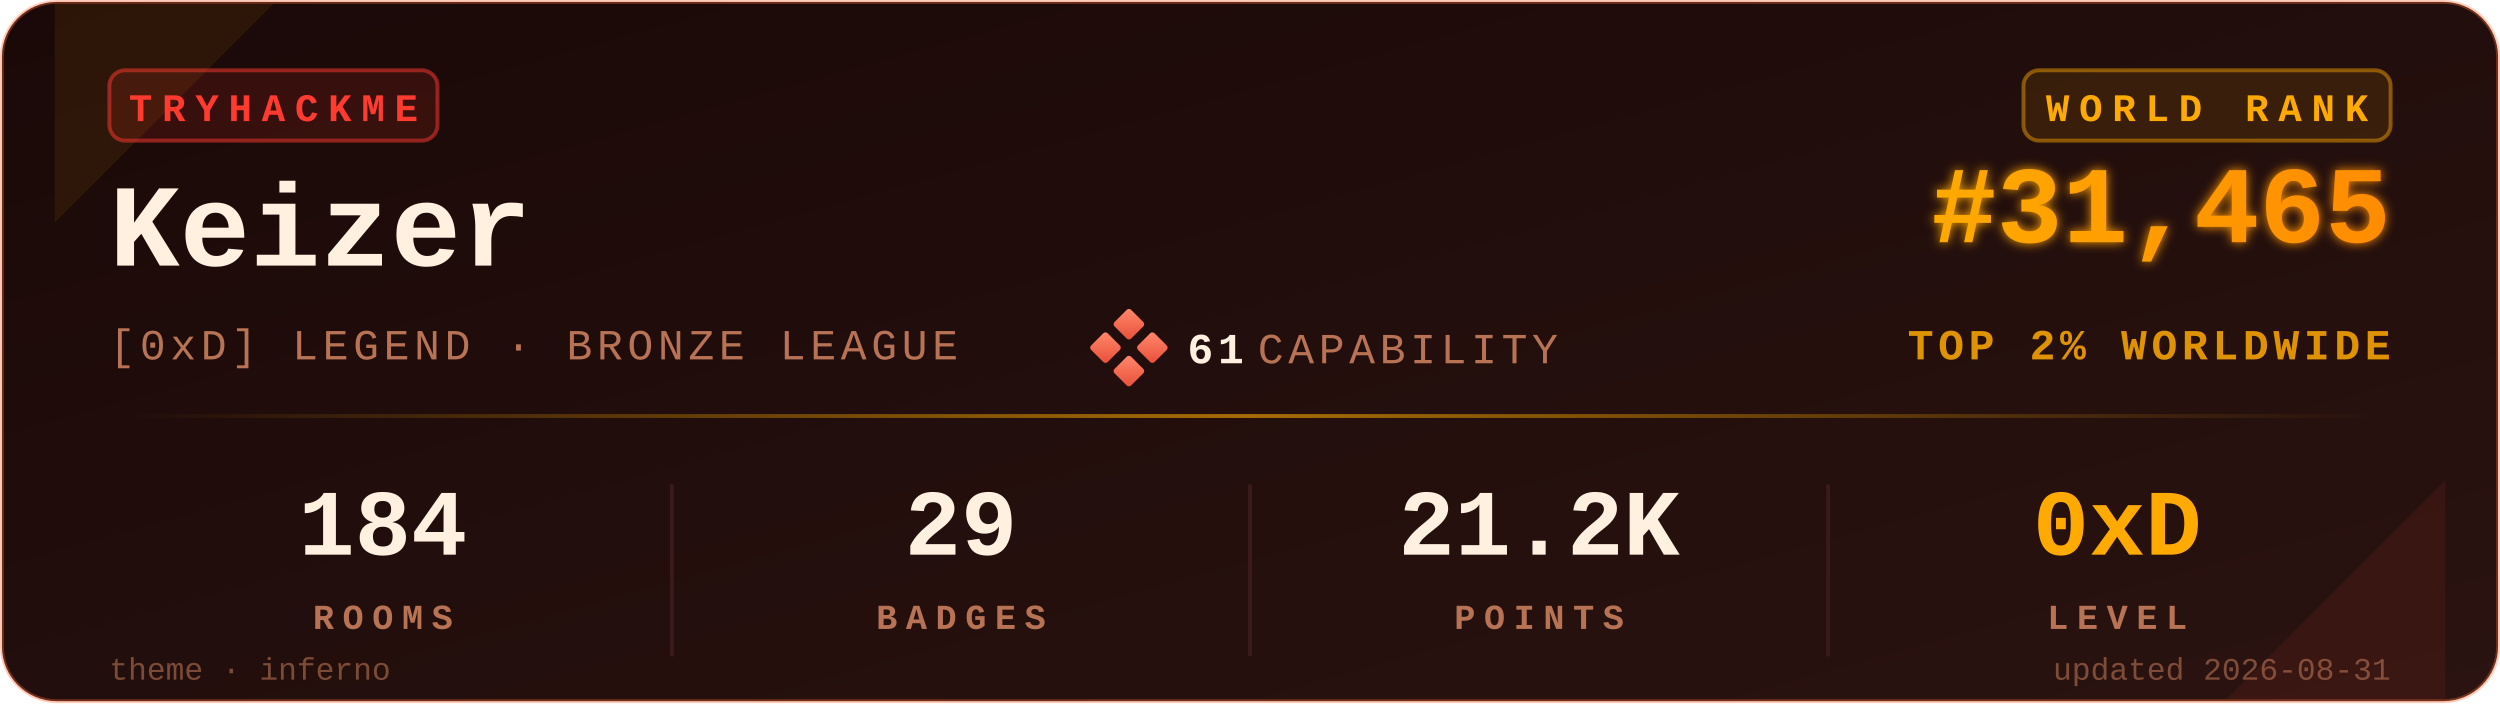
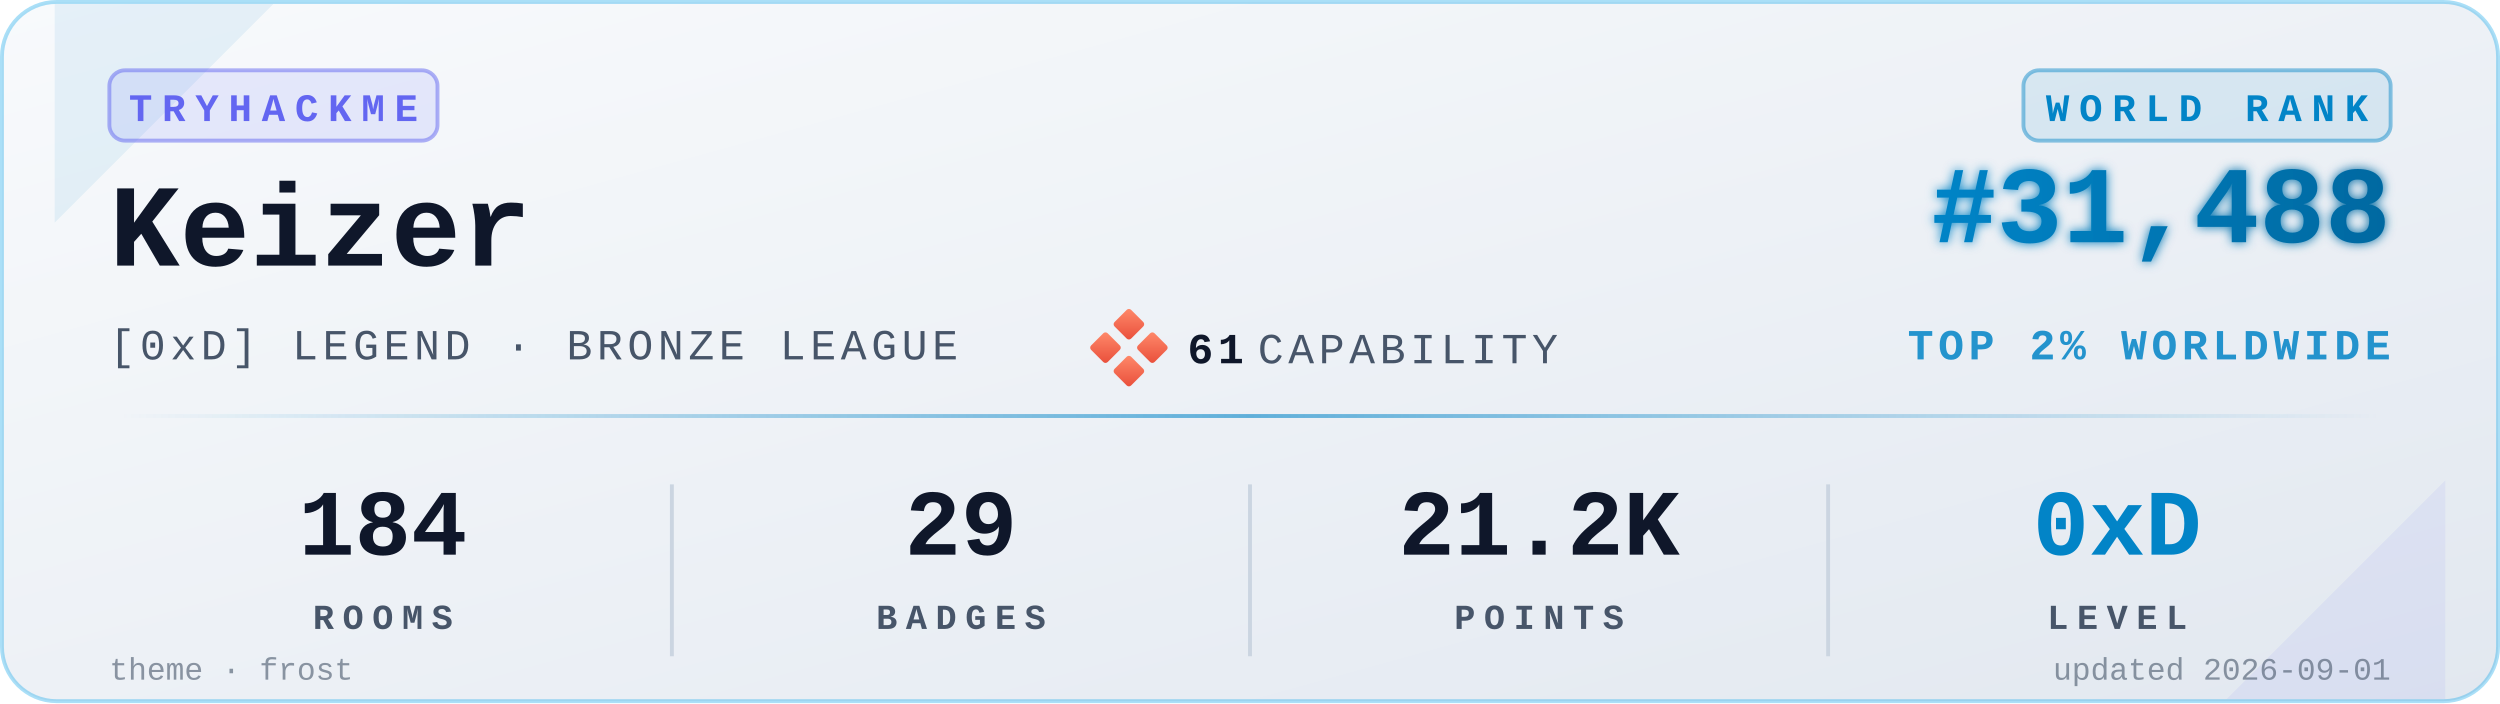
<svg xmlns="http://www.w3.org/2000/svg" viewBox="0 0 640 180" width="640" height="180" role="img" aria-label="TryHackMe stats for Keizer">
  <defs>
    <linearGradient id="bgGrad" x1="0" y1="0" x2="1" y2="1">
-       <stop offset="0%" stop-color="#1a0908" />
-       <stop offset="100%" stop-color="#2a1310" />
+       <stop offset="0%" stop-color="#f8fafc" />
+       <stop offset="100%" stop-color="#e2e8f0" />
    </linearGradient>
    <linearGradient id="rankGrad" x1="0" y1="0" x2="1" y2="0">
-       <stop offset="0%" stop-color="#FFAA00" />
-       <stop offset="100%" stop-color="#FF8C00" />
+       <stop offset="0%" stop-color="#0284C7" />
+       <stop offset="100%" stop-color="#0369A1" />
    </linearGradient>
    <linearGradient id="accentGrad" x1="0" y1="0" x2="1" y2="0">
-       <stop offset="0%" stop-color="#FFAA00" stop-opacity="0" />
-       <stop offset="50%" stop-color="#FFAA00" stop-opacity="0.6" />
-       <stop offset="100%" stop-color="#FFAA00" stop-opacity="0" />
+       <stop offset="0%" stop-color="#0284C7" stop-opacity="0" />
+       <stop offset="50%" stop-color="#0284C7" stop-opacity="0.6" />
+       <stop offset="100%" stop-color="#0284C7" stop-opacity="0" />
    </linearGradient>
    <linearGradient id="capGrad" x1="0" y1="0" x2="1" y2="1">
      <stop offset="0%" stop-color="#ff8a6b" />
      <stop offset="100%" stop-color="#e94e3a" />
    </linearGradient>
    <filter id="glow" x="-20%" y="-20%" width="140%" height="140%">
      <feGaussianBlur stdDeviation="1.4" result="b" />
      <feMerge>
        <feMergeNode in="b" />
        <feMergeNode in="SourceGraphic" />
      </feMerge>
    </filter>
  </defs>
-   <rect x="0.5" y="0.5" width="639" height="179" rx="14" ry="14" fill="url(#bgGrad)" stroke="#FF6B35" stroke-opacity="0.35" stroke-width="1" />
-   <path d="M 14,1 L 70,1 L 14,57 Z" fill="#FFAA00" opacity="0.08" />
-   <path d="M 626,179 L 570,179 L 626,123 Z" fill="#FF3B30" opacity="0.08" />
+   <rect x="0.5" y="0.5" width="639" height="179" rx="14" ry="14" fill="url(#bgGrad)" stroke="#0EA5E9" stroke-opacity="0.35" stroke-width="1" />
+   <path d="M 14,1 L 70,1 L 14,57 Z" fill="#0284C7" opacity="0.08" />
+   <path d="M 626,179 L 570,179 L 626,123 Z" fill="#6366F1" opacity="0.08" />
  <g transform="translate(28,18)">
-     <rect x="0" y="0" width="84" height="18" rx="4" ry="4" fill="#FF3B30" fill-opacity="0.12" stroke="#FF3B30" stroke-opacity="0.5" />
-     <text x="42" y="13" fill="#FF3B30" font-family="ui-monospace,'SF Mono','Menlo','Cascadia Code','Consolas','Liberation Mono',monospace" font-size="10" font-weight="700" letter-spacing="2.5" text-anchor="middle">TRYHACKME</text>
+     <rect x="0" y="0" width="84" height="18" rx="4" ry="4" fill="#6366F1" fill-opacity="0.12" stroke="#6366F1" stroke-opacity="0.5" />
+     <text x="42" y="13" fill="#6366F1" font-family="ui-monospace,'SF Mono','Menlo','Cascadia Code','Consolas','Liberation Mono',monospace" font-size="10" font-weight="700" letter-spacing="2.5" text-anchor="middle">TRYHACKME</text>
  </g>
-   <text x="28" y="68" fill="#FFF0E0" font-family="ui-monospace,'SF Mono','Menlo','Cascadia Code','Consolas','Liberation Mono',monospace" font-size="30" font-weight="700">Keizer</text>
-   <text x="28" y="92" fill="#B87355" font-family="ui-monospace,'SF Mono','Menlo','Cascadia Code','Consolas','Liberation Mono',monospace" font-size="11" font-weight="500" letter-spacing="1.2">[0xD] LEGEND · BRONZE LEAGUE</text>
+   <text x="28" y="68" fill="#0f172a" font-family="ui-monospace,'SF Mono','Menlo','Cascadia Code','Consolas','Liberation Mono',monospace" font-size="30" font-weight="700">Keizer</text>
+   <text x="28" y="92" fill="#475569" font-family="ui-monospace,'SF Mono','Menlo','Cascadia Code','Consolas','Liberation Mono',monospace" font-size="11" font-weight="500" letter-spacing="1.2">[0xD] LEGEND · BRONZE LEAGUE</text>
  <g transform="translate(280,80)">
    <rect x="6" y="0" width="6" height="6" rx="0.8" fill="url(#capGrad)" transform="rotate(45 9 3)" />
    <rect x="0" y="6" width="6" height="6" rx="0.8" fill="url(#capGrad)" transform="rotate(45 3 9)" />
    <rect x="12" y="6" width="6" height="6" rx="0.8" fill="url(#capGrad)" transform="rotate(45 15 9)" />
    <rect x="6" y="12" width="6" height="6" rx="0.8" fill="url(#capGrad)" transform="rotate(45 9 15)" />
-     <text x="24" y="13" fill="#FFF0E0" font-family="ui-monospace,'SF Mono','Menlo','Cascadia Code','Consolas','Liberation Mono',monospace" font-size="11" font-weight="700" letter-spacing="1.2">61</text>
-     <text x="42" y="13" fill="#B87355" font-family="ui-monospace,'SF Mono','Menlo','Cascadia Code','Consolas','Liberation Mono',monospace" font-size="11" font-weight="500" letter-spacing="1.2">CAPABILITY</text>
+     <text x="24" y="13" fill="#0f172a" font-family="ui-monospace,'SF Mono','Menlo','Cascadia Code','Consolas','Liberation Mono',monospace" font-size="11" font-weight="700" letter-spacing="1.2">61</text>
+     <text x="42" y="13" fill="#475569" font-family="ui-monospace,'SF Mono','Menlo','Cascadia Code','Consolas','Liberation Mono',monospace" font-size="11" font-weight="500" letter-spacing="1.2">CAPABILITY</text>
  </g>
  <g transform="translate(612,18)">
-     <rect x="-94" y="0" width="94" height="18" rx="4" ry="4" fill="#FFAA00" fill-opacity="0.10" stroke="#FFAA00" stroke-opacity="0.45" />
-     <text x="-47" y="13" fill="#FFAA00" font-family="ui-monospace,'SF Mono','Menlo','Cascadia Code','Consolas','Liberation Mono',monospace" font-size="10" font-weight="700" letter-spacing="2.5" text-anchor="middle">WORLD RANK</text>
+     <rect x="-94" y="0" width="94" height="18" rx="4" ry="4" fill="#0284C7" fill-opacity="0.10" stroke="#0284C7" stroke-opacity="0.45" />
+     <text x="-47" y="13" fill="#0284C7" font-family="ui-monospace,'SF Mono','Menlo','Cascadia Code','Consolas','Liberation Mono',monospace" font-size="10" font-weight="700" letter-spacing="2.5" text-anchor="middle">WORLD RANK</text>
  </g>
-   <text x="612" y="62" fill="url(#rankGrad)" font-family="ui-monospace,'SF Mono','Menlo','Cascadia Code','Consolas','Liberation Mono',monospace" font-size="28" font-weight="700" text-anchor="end" filter="url(#glow)">#31,465</text>
-   <text x="612" y="92" fill="#FFAA00" fill-opacity="0.85" font-family="ui-monospace,'SF Mono','Menlo','Cascadia Code','Consolas','Liberation Mono',monospace" font-size="11" font-weight="600" letter-spacing="1.2" text-anchor="end">TOP 2% WORLDWIDE</text>
+   <text x="612" y="62" fill="url(#rankGrad)" font-family="ui-monospace,'SF Mono','Menlo','Cascadia Code','Consolas','Liberation Mono',monospace" font-size="28" font-weight="700" text-anchor="end" filter="url(#glow)">#31,488</text>
+   <text x="612" y="92" fill="#0284C7" fill-opacity="0.85" font-family="ui-monospace,'SF Mono','Menlo','Cascadia Code','Consolas','Liberation Mono',monospace" font-size="11" font-weight="600" letter-spacing="1.2" text-anchor="end">TOP 2% WORLDWIDE</text>
  <rect x="28" y="106" width="584" height="1" fill="url(#accentGrad)" />
  <g font-family="ui-monospace,'SF Mono','Menlo','Cascadia Code','Consolas','Liberation Mono',monospace" text-anchor="middle">
-     <text x="98" y="142" fill="#FFF0E0" font-size="24" font-weight="700">184</text>
-     <text x="98" y="161" fill="#B87355" font-size="9" font-weight="600" letter-spacing="2.2">ROOMS</text>
-     <text x="246" y="142" fill="#FFF0E0" font-size="24" font-weight="700">29</text>
-     <text x="246" y="161" fill="#B87355" font-size="9" font-weight="600" letter-spacing="2.2">BADGES</text>
-     <text x="394" y="142" fill="#FFF0E0" font-size="24" font-weight="700">21.2K</text>
-     <text x="394" y="161" fill="#B87355" font-size="9" font-weight="600" letter-spacing="2.2">POINTS</text>
-     <text x="542" y="142" fill="#FFAA00" font-size="24" font-weight="700">0xD</text>
-     <text x="542" y="161" fill="#B87355" font-size="9" font-weight="600" letter-spacing="2.2">LEVEL</text>
+     <text x="98" y="142" fill="#0f172a" font-size="24" font-weight="700">184</text>
+     <text x="98" y="161" fill="#475569" font-size="9" font-weight="600" letter-spacing="2.2">ROOMS</text>
+     <text x="246" y="142" fill="#0f172a" font-size="24" font-weight="700">29</text>
+     <text x="246" y="161" fill="#475569" font-size="9" font-weight="600" letter-spacing="2.2">BADGES</text>
+     <text x="394" y="142" fill="#0f172a" font-size="24" font-weight="700">21.2K</text>
+     <text x="394" y="161" fill="#475569" font-size="9" font-weight="600" letter-spacing="2.2">POINTS</text>
+     <text x="542" y="142" fill="#0284C7" font-size="24" font-weight="700">0xD</text>
+     <text x="542" y="161" fill="#475569" font-size="9" font-weight="600" letter-spacing="2.2">LEVEL</text>
  </g>
-   <line x1="172" y1="124" x2="172" y2="168" stroke="#3a1a1a" stroke-width="1" />
-   <line x1="320" y1="124" x2="320" y2="168" stroke="#3a1a1a" stroke-width="1" />
-   <line x1="468" y1="124" x2="468" y2="168" stroke="#3a1a1a" stroke-width="1" />
-   <text x="28" y="174" fill="#B87355" fill-opacity="0.6" font-family="ui-monospace,'SF Mono','Menlo','Cascadia Code','Consolas','Liberation Mono',monospace" font-size="8" font-weight="500">theme · inferno</text>
-   <text x="612" y="174" fill="#B87355" fill-opacity="0.6" font-family="ui-monospace,'SF Mono','Menlo','Cascadia Code','Consolas','Liberation Mono',monospace" font-size="8" font-weight="500" text-anchor="end">updated 2026-08-31</text>
+   <line x1="172" y1="124" x2="172" y2="168" stroke="#cbd5e1" stroke-width="1" />
+   <line x1="320" y1="124" x2="320" y2="168" stroke="#cbd5e1" stroke-width="1" />
+   <line x1="468" y1="124" x2="468" y2="168" stroke="#cbd5e1" stroke-width="1" />
+   <text x="28" y="174" fill="#475569" fill-opacity="0.6" font-family="ui-monospace,'SF Mono','Menlo','Cascadia Code','Consolas','Liberation Mono',monospace" font-size="8" font-weight="500">theme · frost</text>
+   <text x="612" y="174" fill="#475569" fill-opacity="0.6" font-family="ui-monospace,'SF Mono','Menlo','Cascadia Code','Consolas','Liberation Mono',monospace" font-size="8" font-weight="500" text-anchor="end">updated 2026-09-01</text>
</svg>
